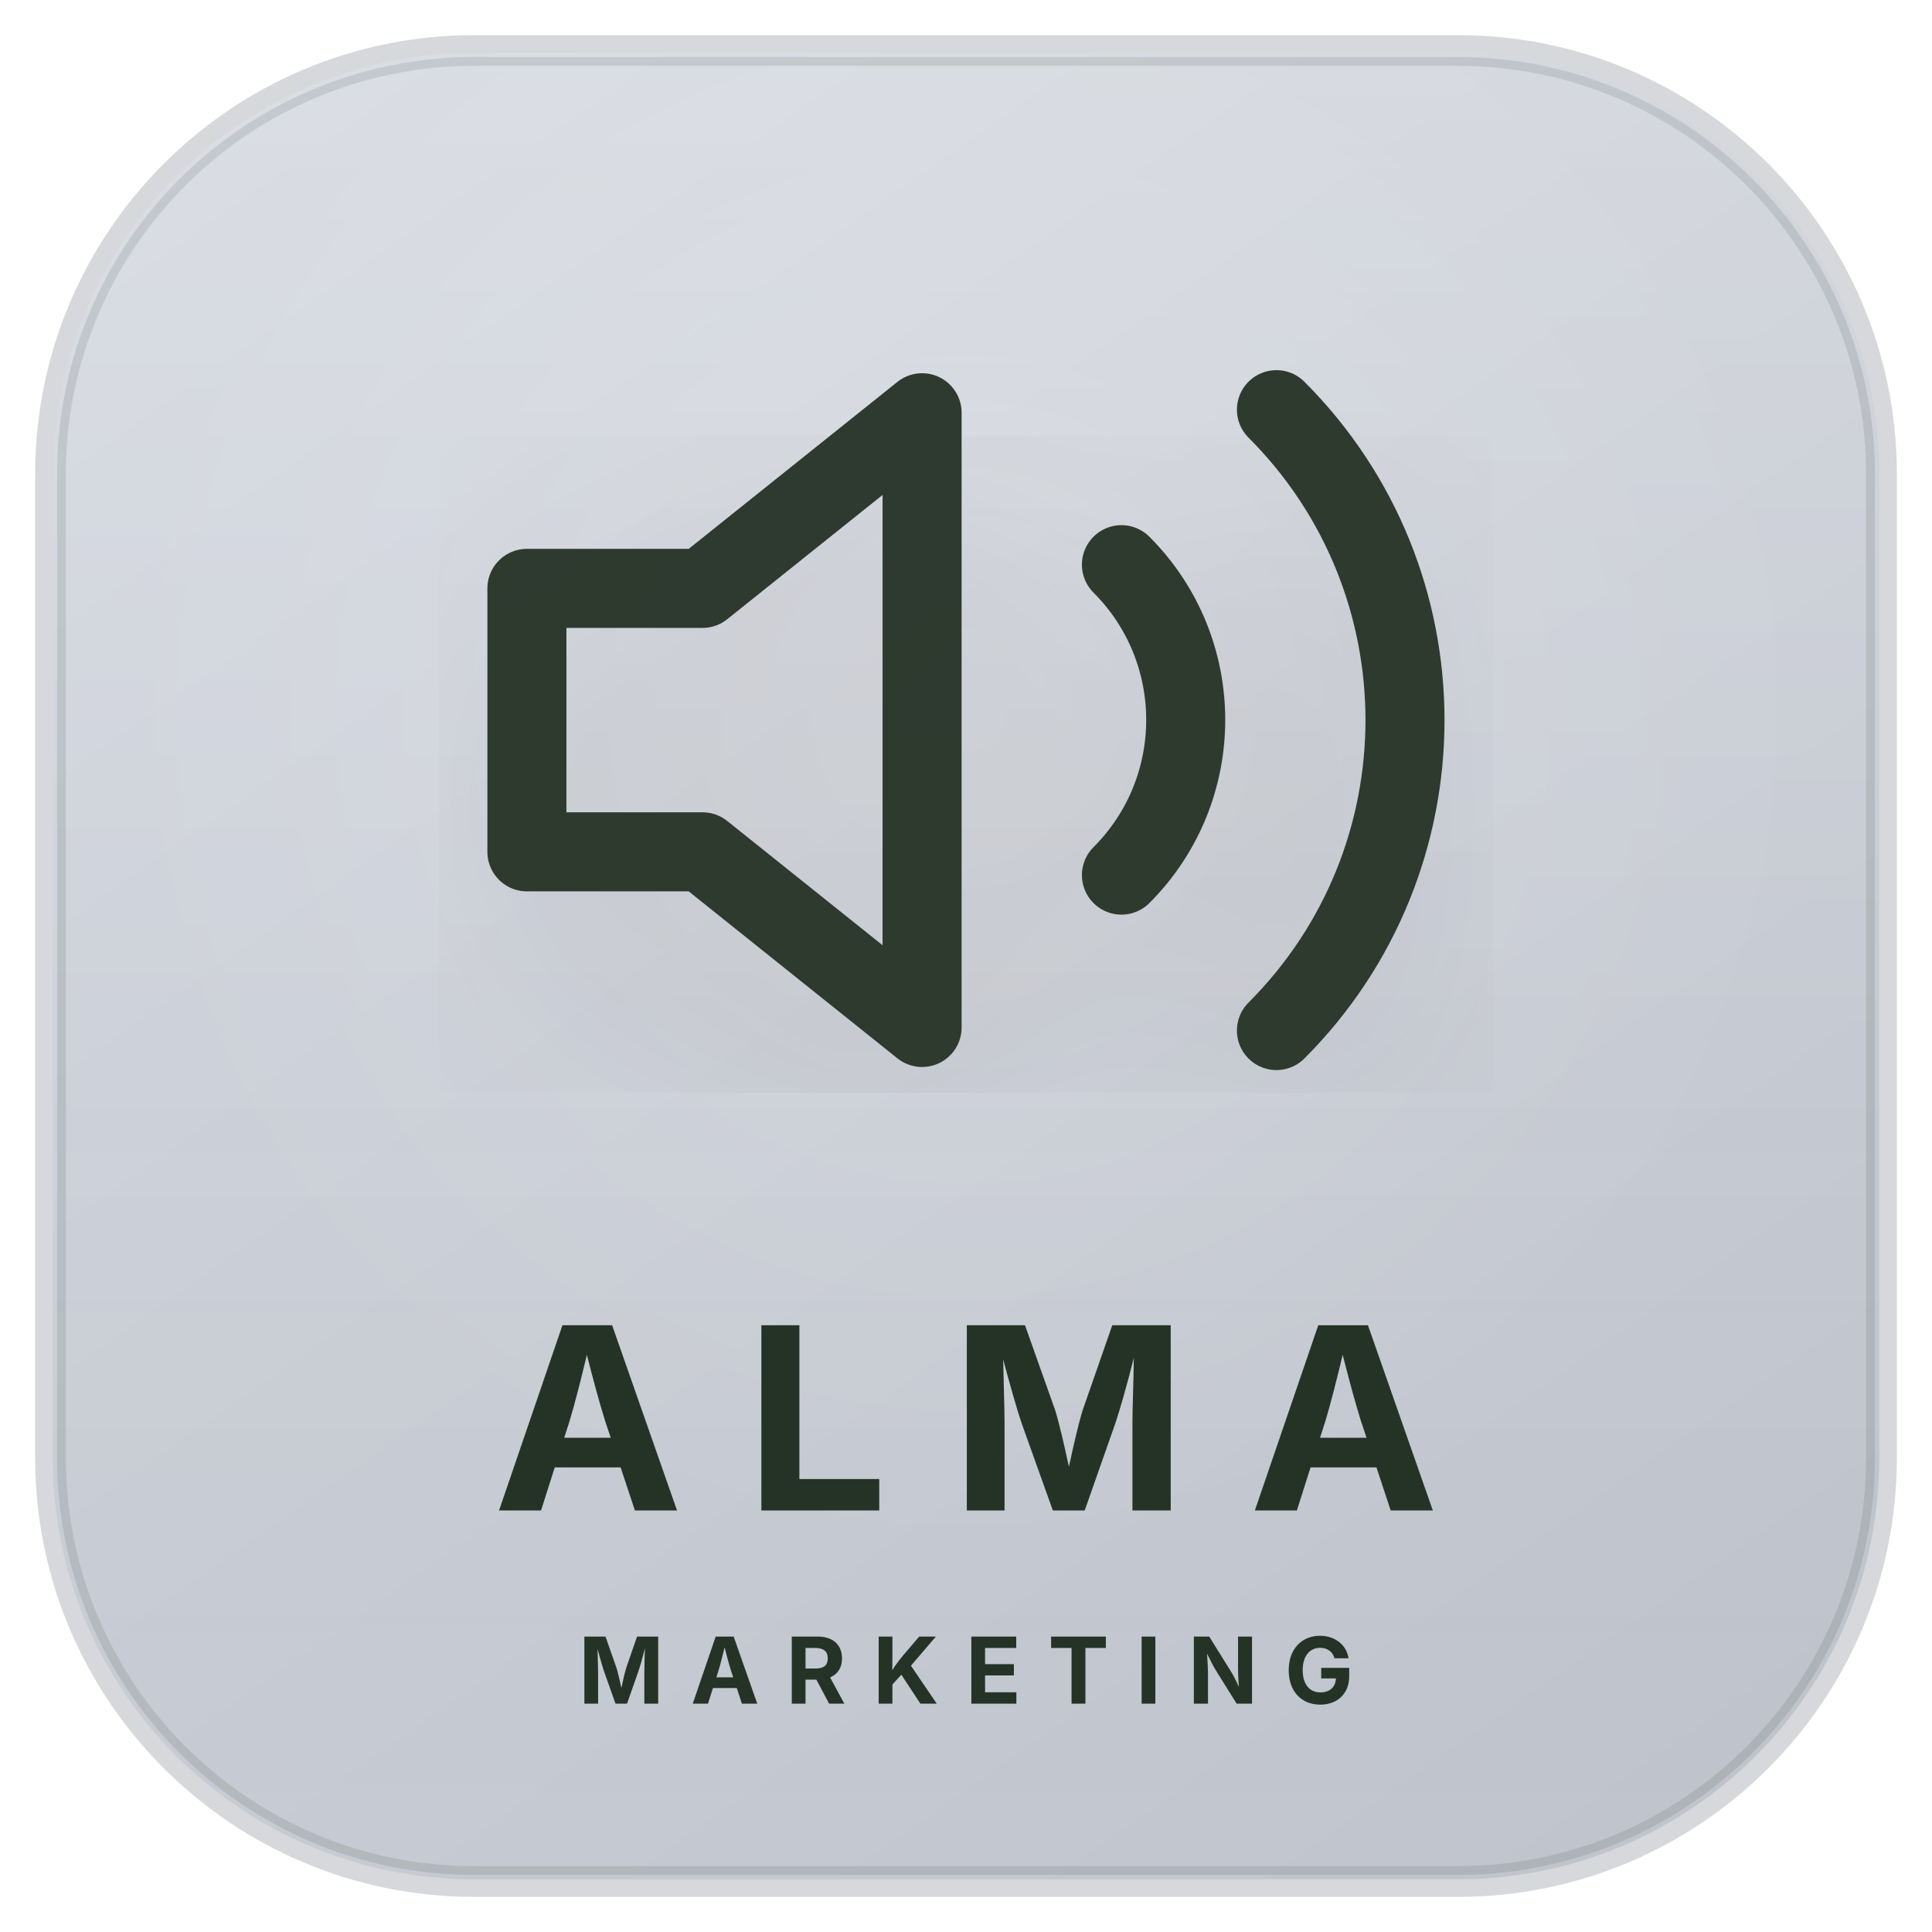
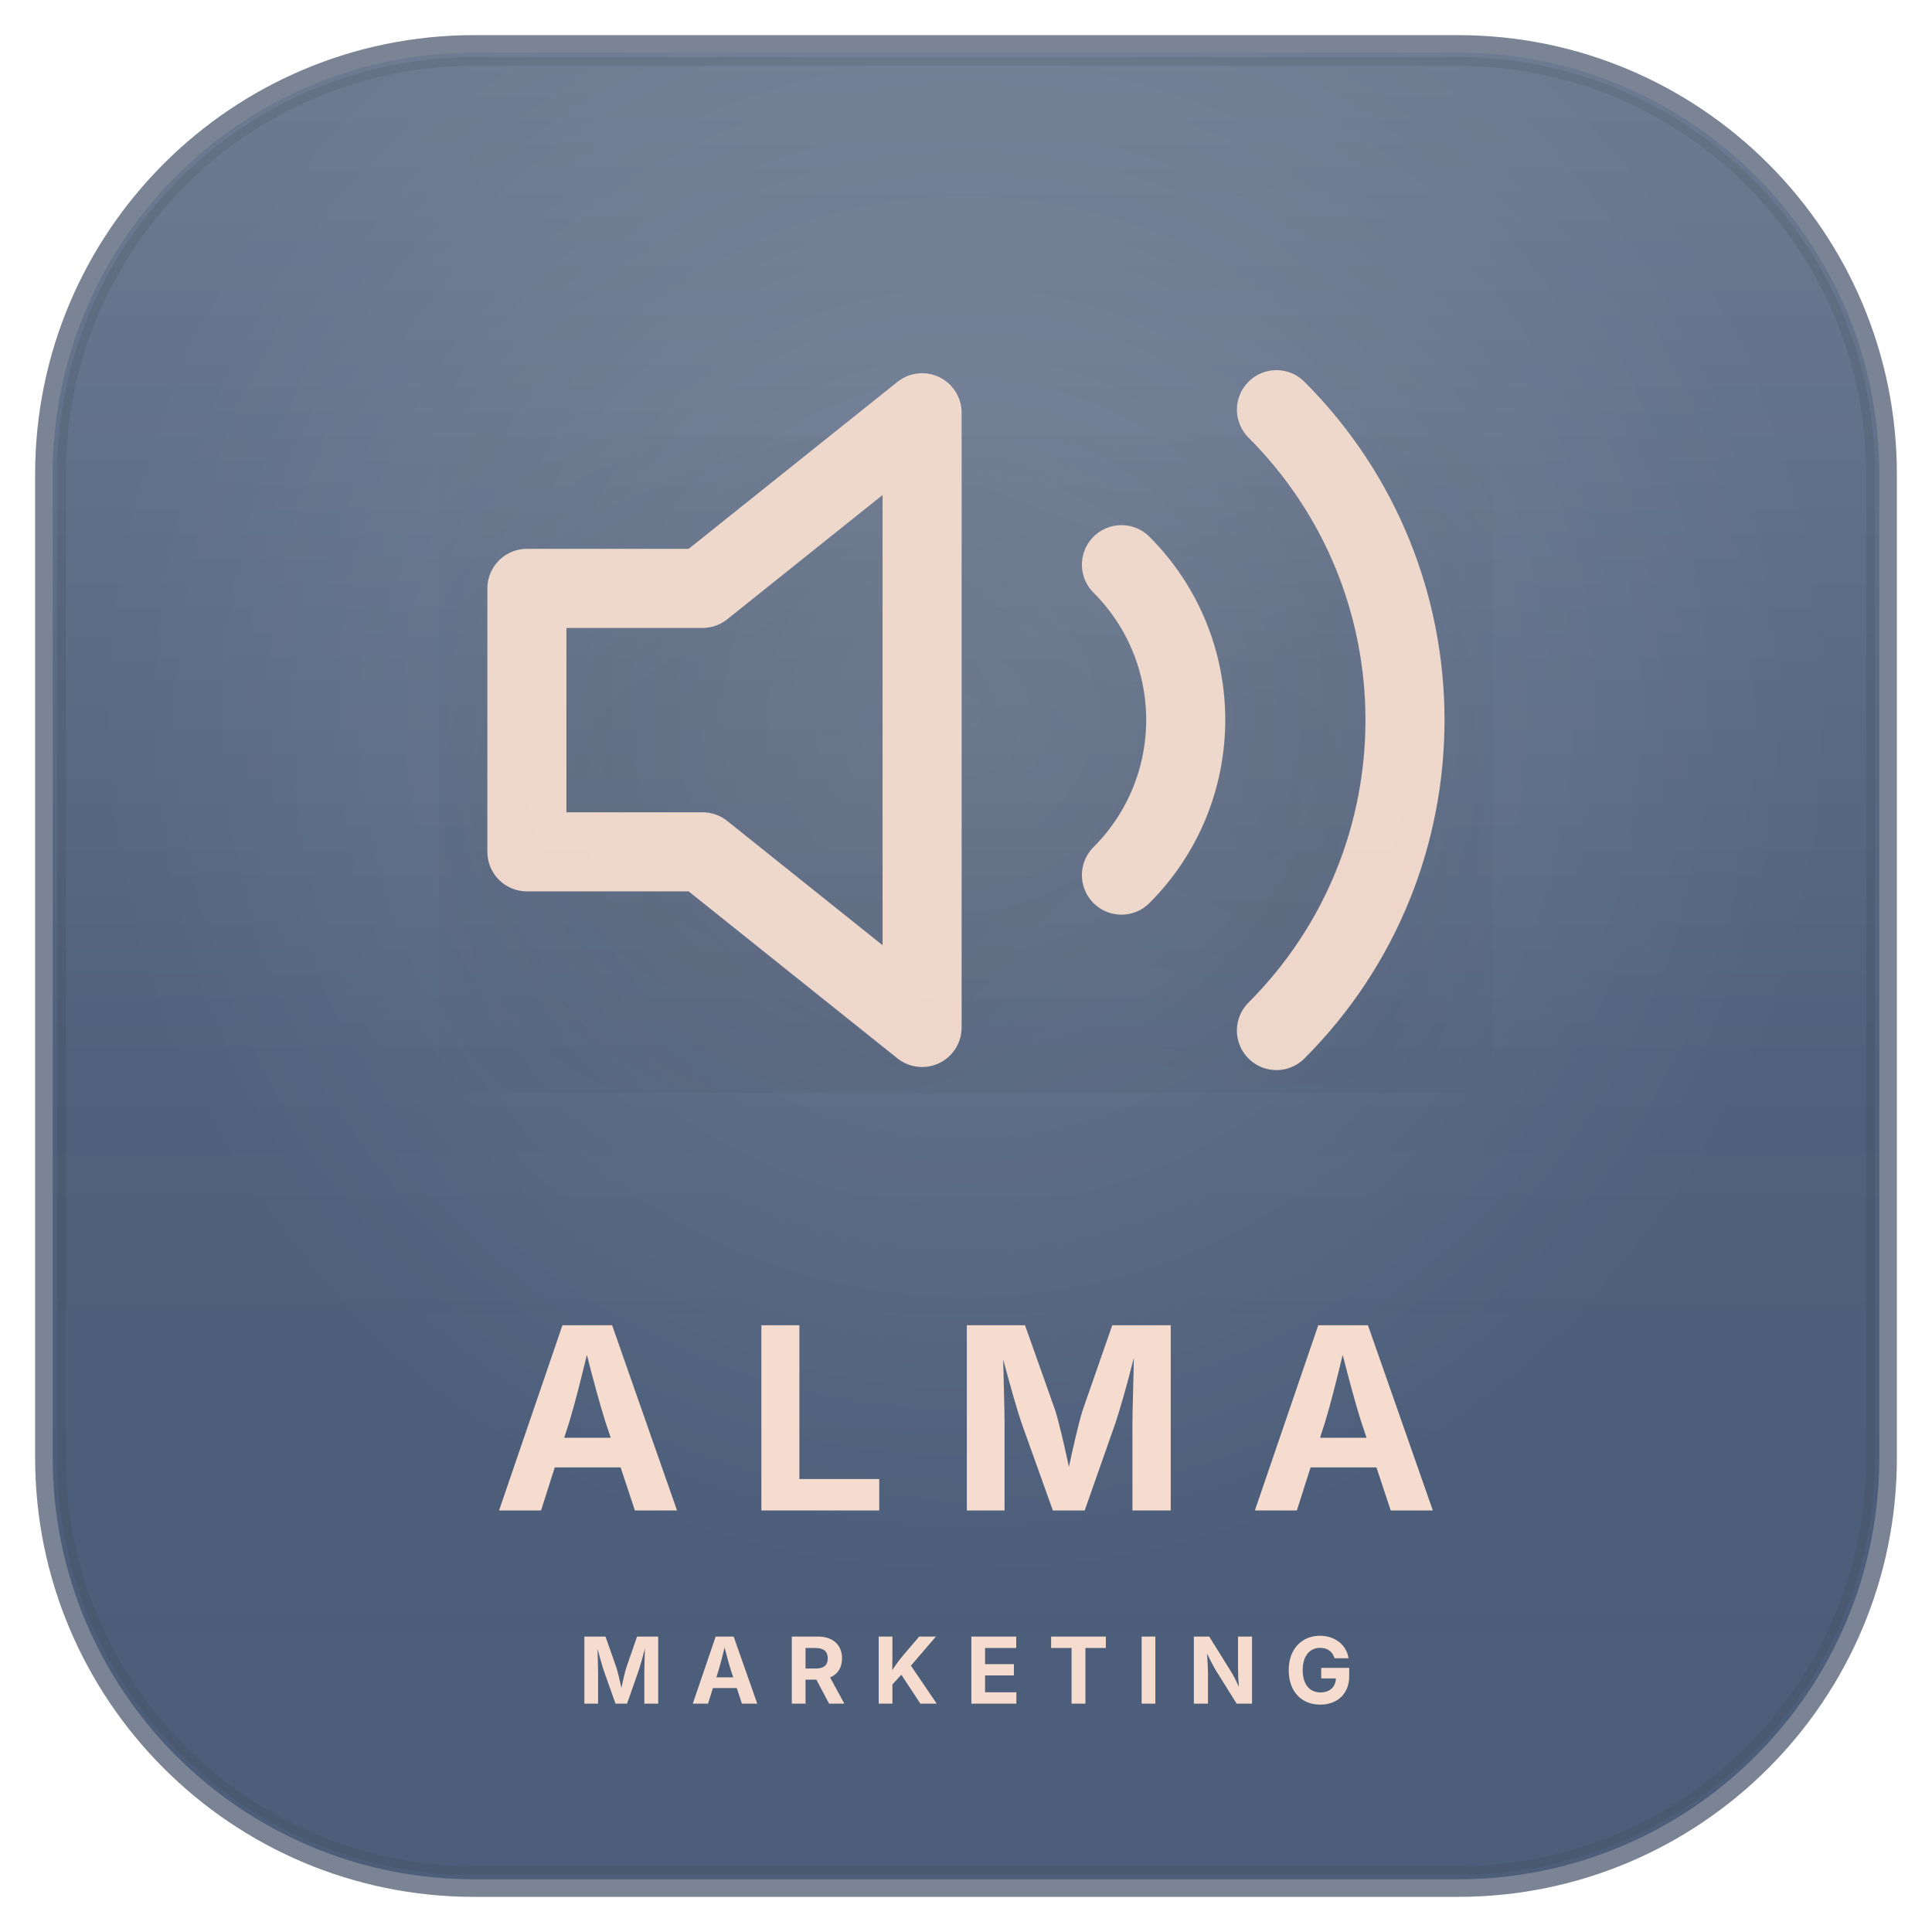
<svg xmlns="http://www.w3.org/2000/svg" viewBox="0 0 220 220" width="1024" height="1024">
  <defs>
    <linearGradient id="g_marketing" x1="15%" y1="0%" x2="85%" y2="100%">
-       <stop offset="0%" stop-color="#D2D6DE" />
-       <stop offset="100%" stop-color="#C0C4CC" />
+       <stop offset="0%" stop-color="#4D5E7A" />
+       <stop offset="100%" stop-color="#4D5E7A" />
    </linearGradient>
    <radialGradient id="rg_marketing" cx="50%" cy="36%" r="48%">
      <stop offset="0%" stop-color="rgba(255,255,255,0.15)" />
      <stop offset="100%" stop-color="rgba(255,255,255,0)" />
    </radialGradient>
    <linearGradient id="sh_marketing" x1="0" y1="0" x2="0" y2="1">
      <stop offset="0%" stop-color="rgba(255,255,255,0.18)" />
      <stop offset="55%" stop-color="rgba(255,255,255,0.02)" />
      <stop offset="100%" stop-color="rgba(0,0,0,0)" />
    </linearGradient>
    <filter id="f_marketing">
-       <feDropShadow dx="0" dy="2" stdDeviation="3" flood-color="#253326" flood-opacity="0.12" />
+       <feDropShadow dx="0" dy="2" stdDeviation="3" flood-color="#000000" flood-opacity="0.18" />
    </filter>
  </defs>
-   <rect x="4" y="4" width="212" height="212" rx="50" fill="#AEB2BA" opacity="0.5" />
+   <rect x="4" y="4" width="212" height="212" rx="50" fill="#34425A" opacity="0.65" />
  <rect x="6" y="6" width="208" height="208" rx="48" fill="url(#g_marketing)" />
  <rect x="6" y="6" width="208" height="208" rx="48" fill="url(#rg_marketing)" />
  <rect x="6" y="6" width="208" height="208" rx="48" fill="url(#sh_marketing)" />
  <rect x="7" y="7" width="206" height="206" rx="47" fill="none" stroke="rgba(37, 51, 38, 0.12)" stroke-width="1" />
-   <g transform="translate(50 22) scale(5.0)" fill="none" stroke="#253326" stroke-width="1.8" stroke-linecap="round" stroke-linejoin="round" opacity="0.95" filter="url(#f_marketing)">
+   <g transform="translate(50 22) scale(5.0)" fill="none" stroke="#F5DCCE" stroke-width="1.8" stroke-linecap="round" stroke-linejoin="round" opacity="0.95" filter="url(#f_marketing)">
    <polygon points="11 5 6 9 2 9 2 15 6 15 11 19 11 5" />
    <path d="M15.54 8.46a5 5 0 0 1 0 7.07" />
    <path d="M19.07 4.93a10 10 0 0 1 0 14.14" />
  </g>
-   <text x="110" y="172" text-anchor="middle" fill="#253326" font-family="Inter,-apple-system,Helvetica Neue,Arial,sans-serif" font-size="29" font-weight="700" letter-spacing="7">ALMA</text>
-   <text x="110" y="194" text-anchor="middle" fill="#253326" font-family="Inter,-apple-system,Helvetica Neue,Arial,sans-serif" font-size="10.5" font-weight="700" letter-spacing="3">MARKETING</text>
+   <text x="110" y="172" text-anchor="middle" fill="#F5DCCE" font-family="Inter,-apple-system,Helvetica Neue,Arial,sans-serif" font-size="29" font-weight="700" letter-spacing="7">ALMA</text>
+   <text x="110" y="194" text-anchor="middle" fill="#F5DCCE" font-family="Inter,-apple-system,Helvetica Neue,Arial,sans-serif" font-size="10.5" font-weight="700" letter-spacing="3">MARKETING</text>
</svg>
